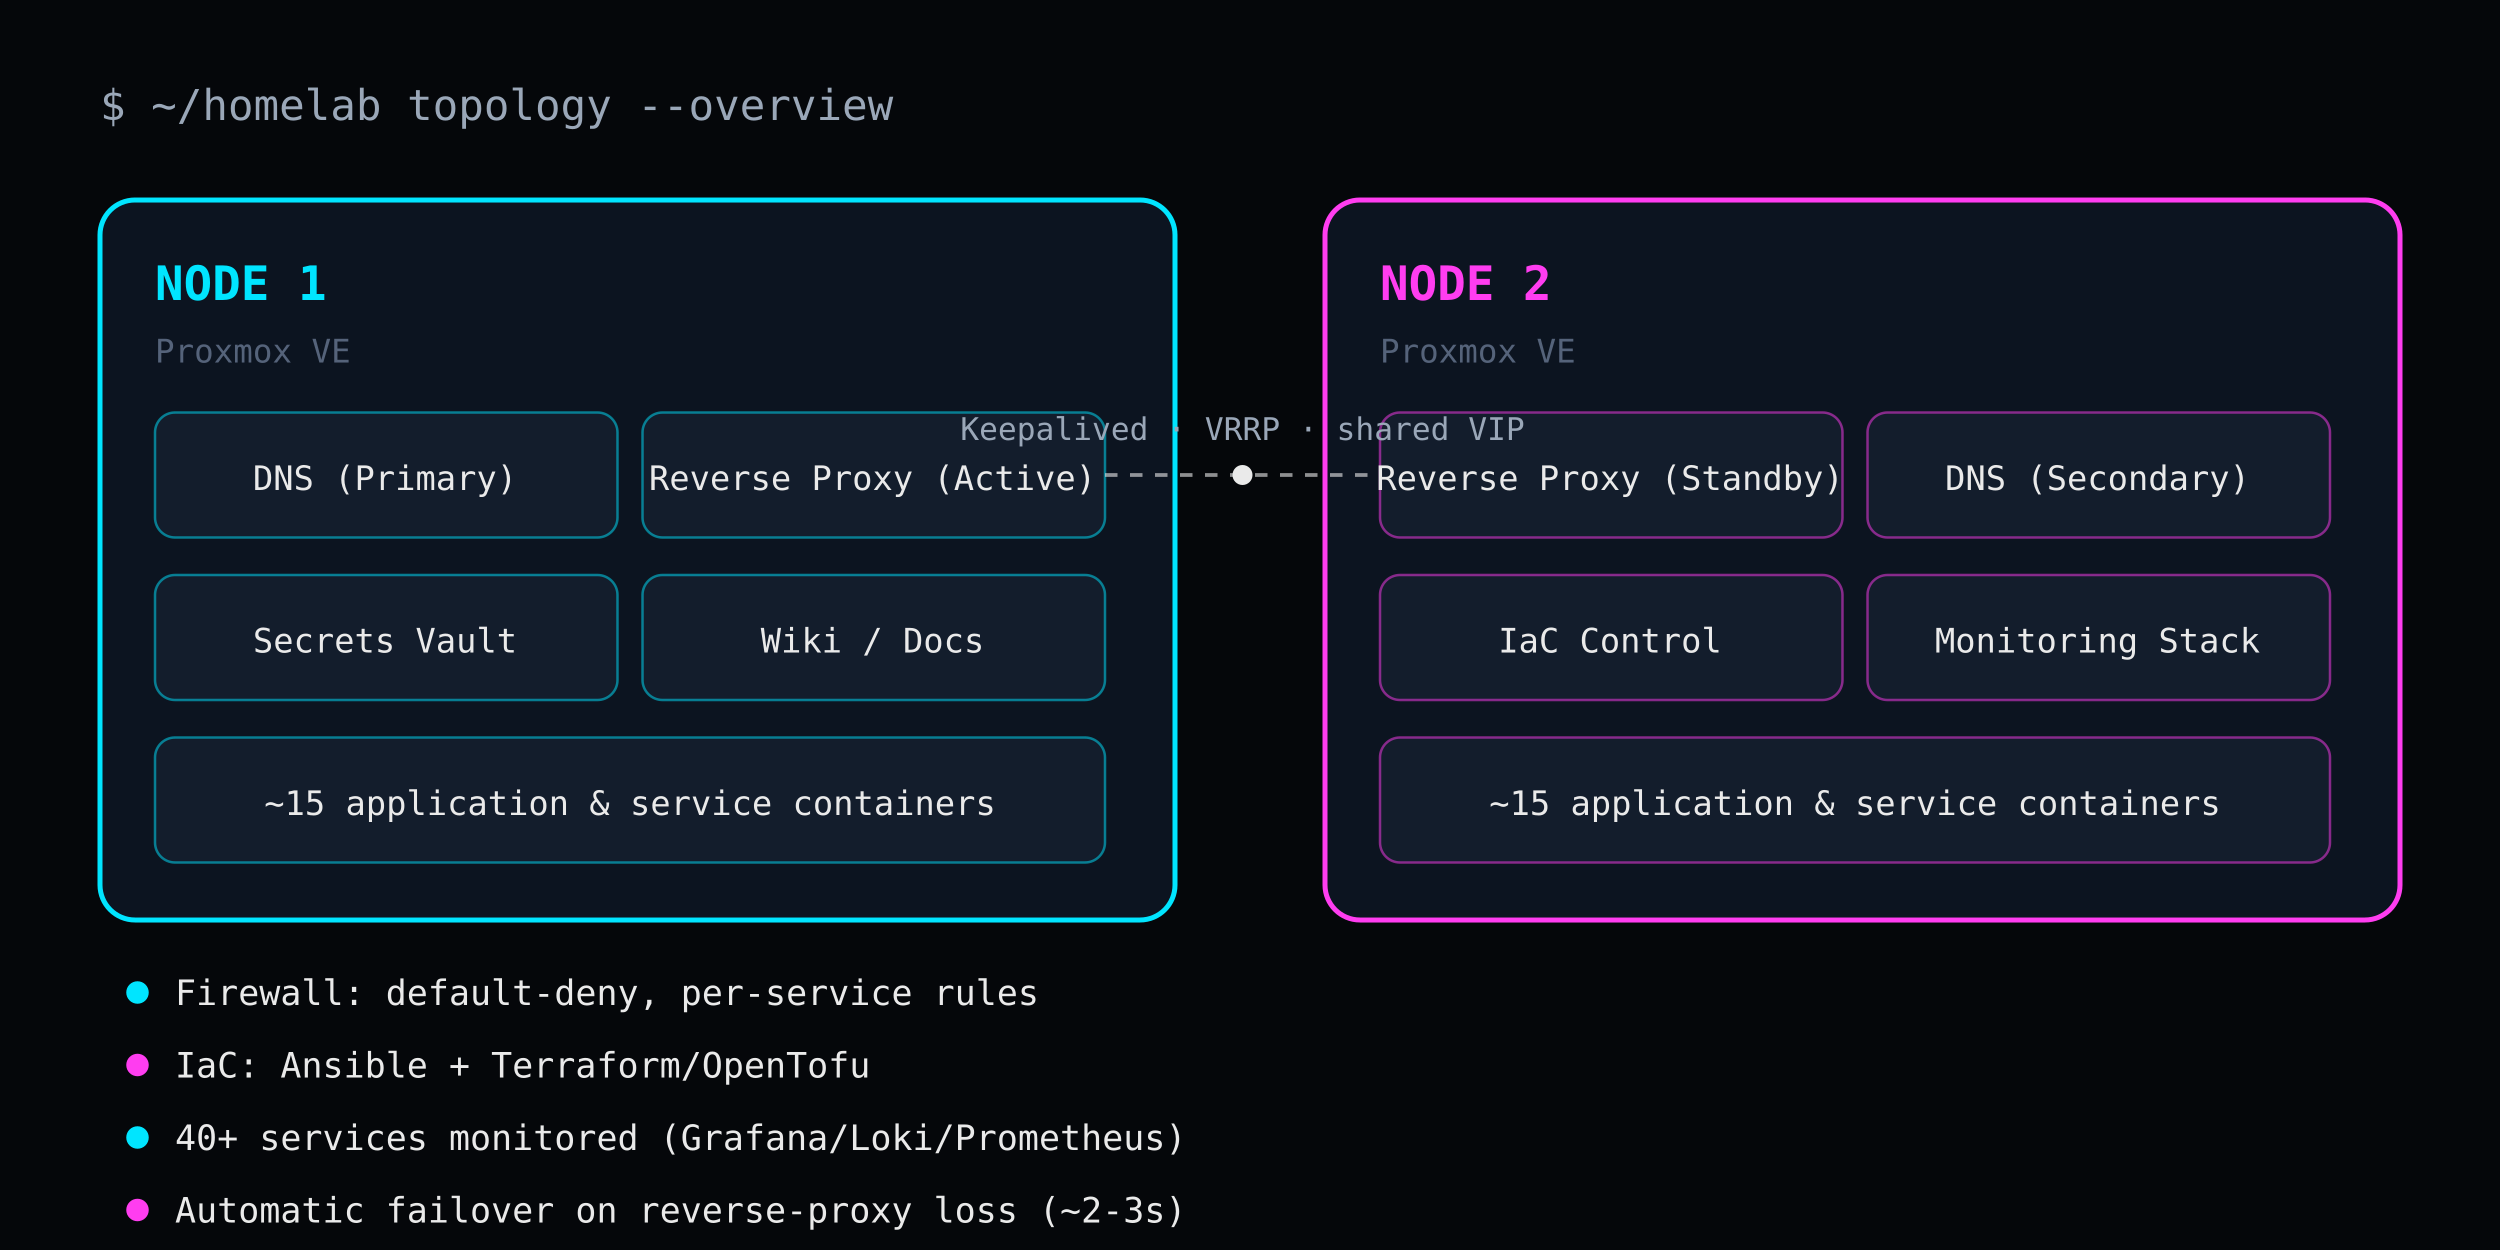
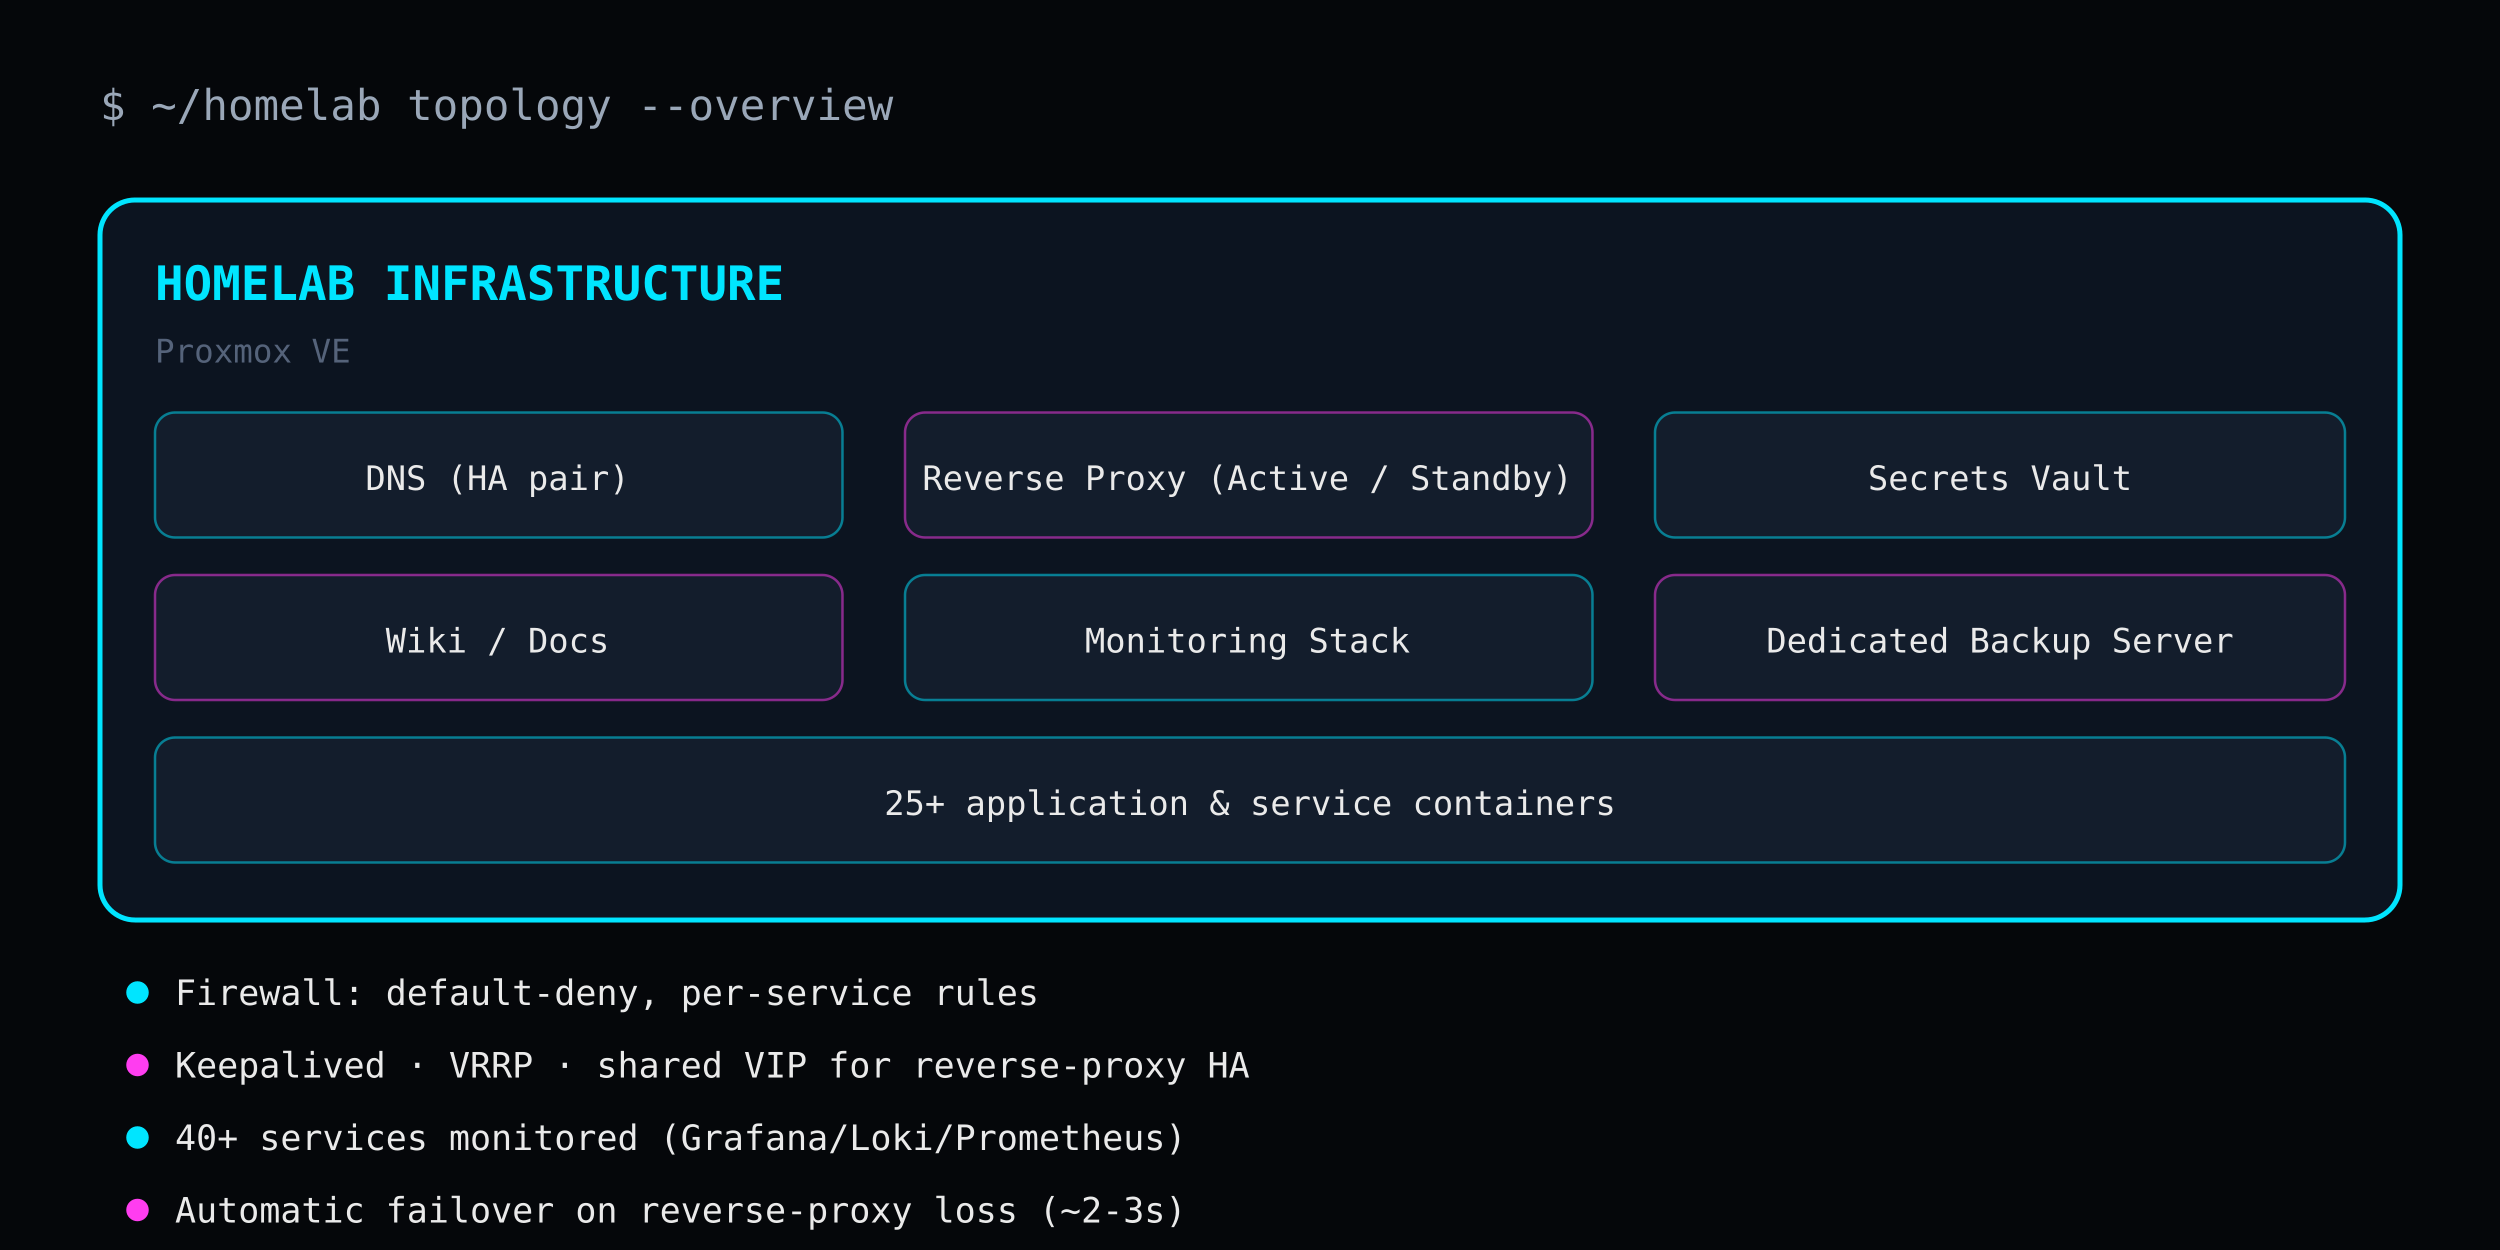
<svg xmlns="http://www.w3.org/2000/svg" width="1000" height="500" viewBox="0 0 1000 500" font-family="'JetBrains Mono', ui-monospace, Menlo, Consolas, monospace">
  <rect width="1000" height="500" fill="#05070a" />
  <text x="40" y="48" font-size="17" fill="#9aa7b8">$ ~/homelab topology --overview</text>
-   <rect x="40" y="80" width="430" height="288" rx="14" fill="#0c1420" stroke="#00e5ff" stroke-width="2" />
-   <text x="62" y="120" font-size="19" font-weight="700" fill="#00e5ff">NODE 1</text>
+   <rect x="40" y="80" width="920" height="288" rx="14" fill="#0c1420" stroke="#00e5ff" stroke-width="2" />
+   <text x="62" y="120" font-size="19" font-weight="700" fill="#00e5ff">HOMELAB INFRASTRUCTURE</text>
  <text x="62" y="145" font-size="13" fill="#55637a">Proxmox VE</text>
-   <rect x="62" y="165" width="185" height="50" rx="8" fill="#131d2c" stroke="#00e5ff" stroke-opacity="0.5" />
-   <text x="154" y="196" font-size="13.5" fill="#eaeaea" text-anchor="middle">DNS (Primary)</text>
-   <rect x="257" y="165" width="185" height="50" rx="8" fill="#131d2c" stroke="#00e5ff" stroke-opacity="0.5" />
-   <text x="349" y="196" font-size="13.5" fill="#eaeaea" text-anchor="middle">Reverse Proxy (Active)</text>
-   <rect x="62" y="230" width="185" height="50" rx="8" fill="#131d2c" stroke="#00e5ff" stroke-opacity="0.5" />
-   <text x="154" y="261" font-size="13.5" fill="#eaeaea" text-anchor="middle">Secrets Vault</text>
-   <rect x="257" y="230" width="185" height="50" rx="8" fill="#131d2c" stroke="#00e5ff" stroke-opacity="0.5" />
-   <text x="349" y="261" font-size="13.5" fill="#eaeaea" text-anchor="middle">Wiki / Docs</text>
-   <rect x="62" y="295" width="380" height="50" rx="8" fill="#131d2c" stroke="#00e5ff" stroke-opacity="0.5" />
-   <text x="252" y="326" font-size="13.5" fill="#eaeaea" text-anchor="middle">~15 application &amp; service containers</text>
-   <rect x="530" y="80" width="430" height="288" rx="14" fill="#0c1420" stroke="#ff3df0" stroke-width="2" />
-   <text x="552" y="120" font-size="19" font-weight="700" fill="#ff3df0">NODE 2</text>
-   <text x="552" y="145" font-size="13" fill="#55637a">Proxmox VE</text>
-   <rect x="552" y="165" width="185" height="50" rx="8" fill="#131d2c" stroke="#ff3df0" stroke-opacity="0.5" />
-   <text x="644" y="196" font-size="13.5" fill="#eaeaea" text-anchor="middle">Reverse Proxy (Standby)</text>
-   <rect x="747" y="165" width="185" height="50" rx="8" fill="#131d2c" stroke="#ff3df0" stroke-opacity="0.5" />
-   <text x="839" y="196" font-size="13.5" fill="#eaeaea" text-anchor="middle">DNS (Secondary)</text>
-   <rect x="552" y="230" width="185" height="50" rx="8" fill="#131d2c" stroke="#ff3df0" stroke-opacity="0.5" />
-   <text x="644" y="261" font-size="13.5" fill="#eaeaea" text-anchor="middle">IaC Control</text>
-   <rect x="747" y="230" width="185" height="50" rx="8" fill="#131d2c" stroke="#ff3df0" stroke-opacity="0.5" />
-   <text x="839" y="261" font-size="13.5" fill="#eaeaea" text-anchor="middle">Monitoring Stack</text>
-   <rect x="552" y="295" width="380" height="50" rx="8" fill="#131d2c" stroke="#ff3df0" stroke-opacity="0.5" />
-   <text x="742" y="326" font-size="13.5" fill="#eaeaea" text-anchor="middle">~15 application &amp; service containers</text>
-   <line x1="442" y1="190" x2="552" y2="190" stroke="#eaeaea" stroke-width="1.5" stroke-dasharray="5,5" stroke-opacity="0.6" />
-   <circle cx="497" cy="190" r="4" fill="#eaeaea" />
-   <text x="497" y="176" font-size="12.5" fill="#9aa7b8" text-anchor="middle">Keepalived · VRRP · shared VIP</text>
+   <rect x="62" y="165" width="275" height="50" rx="8" fill="#131d2c" stroke="#00e5ff" stroke-opacity="0.5" />
+   <text x="199" y="196" font-size="13.5" fill="#eaeaea" text-anchor="middle">DNS (HA pair)</text>
+   <rect x="362" y="165" width="275" height="50" rx="8" fill="#131d2c" stroke="#ff3df0" stroke-opacity="0.5" />
+   <text x="499" y="196" font-size="13.5" fill="#eaeaea" text-anchor="middle">Reverse Proxy (Active / Standby)</text>
+   <rect x="662" y="165" width="276" height="50" rx="8" fill="#131d2c" stroke="#00e5ff" stroke-opacity="0.5" />
+   <text x="800" y="196" font-size="13.5" fill="#eaeaea" text-anchor="middle">Secrets Vault</text>
+   <rect x="62" y="230" width="275" height="50" rx="8" fill="#131d2c" stroke="#ff3df0" stroke-opacity="0.5" />
+   <text x="199" y="261" font-size="13.5" fill="#eaeaea" text-anchor="middle">Wiki / Docs</text>
+   <rect x="362" y="230" width="275" height="50" rx="8" fill="#131d2c" stroke="#00e5ff" stroke-opacity="0.5" />
+   <text x="499" y="261" font-size="13.5" fill="#eaeaea" text-anchor="middle">Monitoring Stack</text>
+   <rect x="662" y="230" width="276" height="50" rx="8" fill="#131d2c" stroke="#ff3df0" stroke-opacity="0.5" />
+   <text x="800" y="261" font-size="13.5" fill="#eaeaea" text-anchor="middle">Dedicated Backup Server</text>
+   <rect x="62" y="295" width="876" height="50" rx="8" fill="#131d2c" stroke="#00e5ff" stroke-opacity="0.5" />
+   <text x="500" y="326" font-size="13.5" fill="#eaeaea" text-anchor="middle">25+ application &amp; service containers</text>
  <g font-size="14" fill="#eaeaea">
    <circle cx="55" cy="397" r="4.5" fill="#00e5ff" />
    <text x="70" y="402">Firewall: default-deny, per-service rules</text>
    <circle cx="55" cy="426" r="4.5" fill="#ff3df0" />
-     <text x="70" y="431">IaC: Ansible + Terraform/OpenTofu</text>
+     <text x="70" y="431">Keepalived · VRRP · shared VIP for reverse-proxy HA</text>
    <circle cx="55" cy="455" r="4.5" fill="#00e5ff" />
    <text x="70" y="460">40+ services monitored (Grafana/Loki/Prometheus)</text>
    <circle cx="55" cy="484" r="4.5" fill="#ff3df0" />
    <text x="70" y="489">Automatic failover on reverse-proxy loss (~2-3s)</text>
  </g>
</svg>
